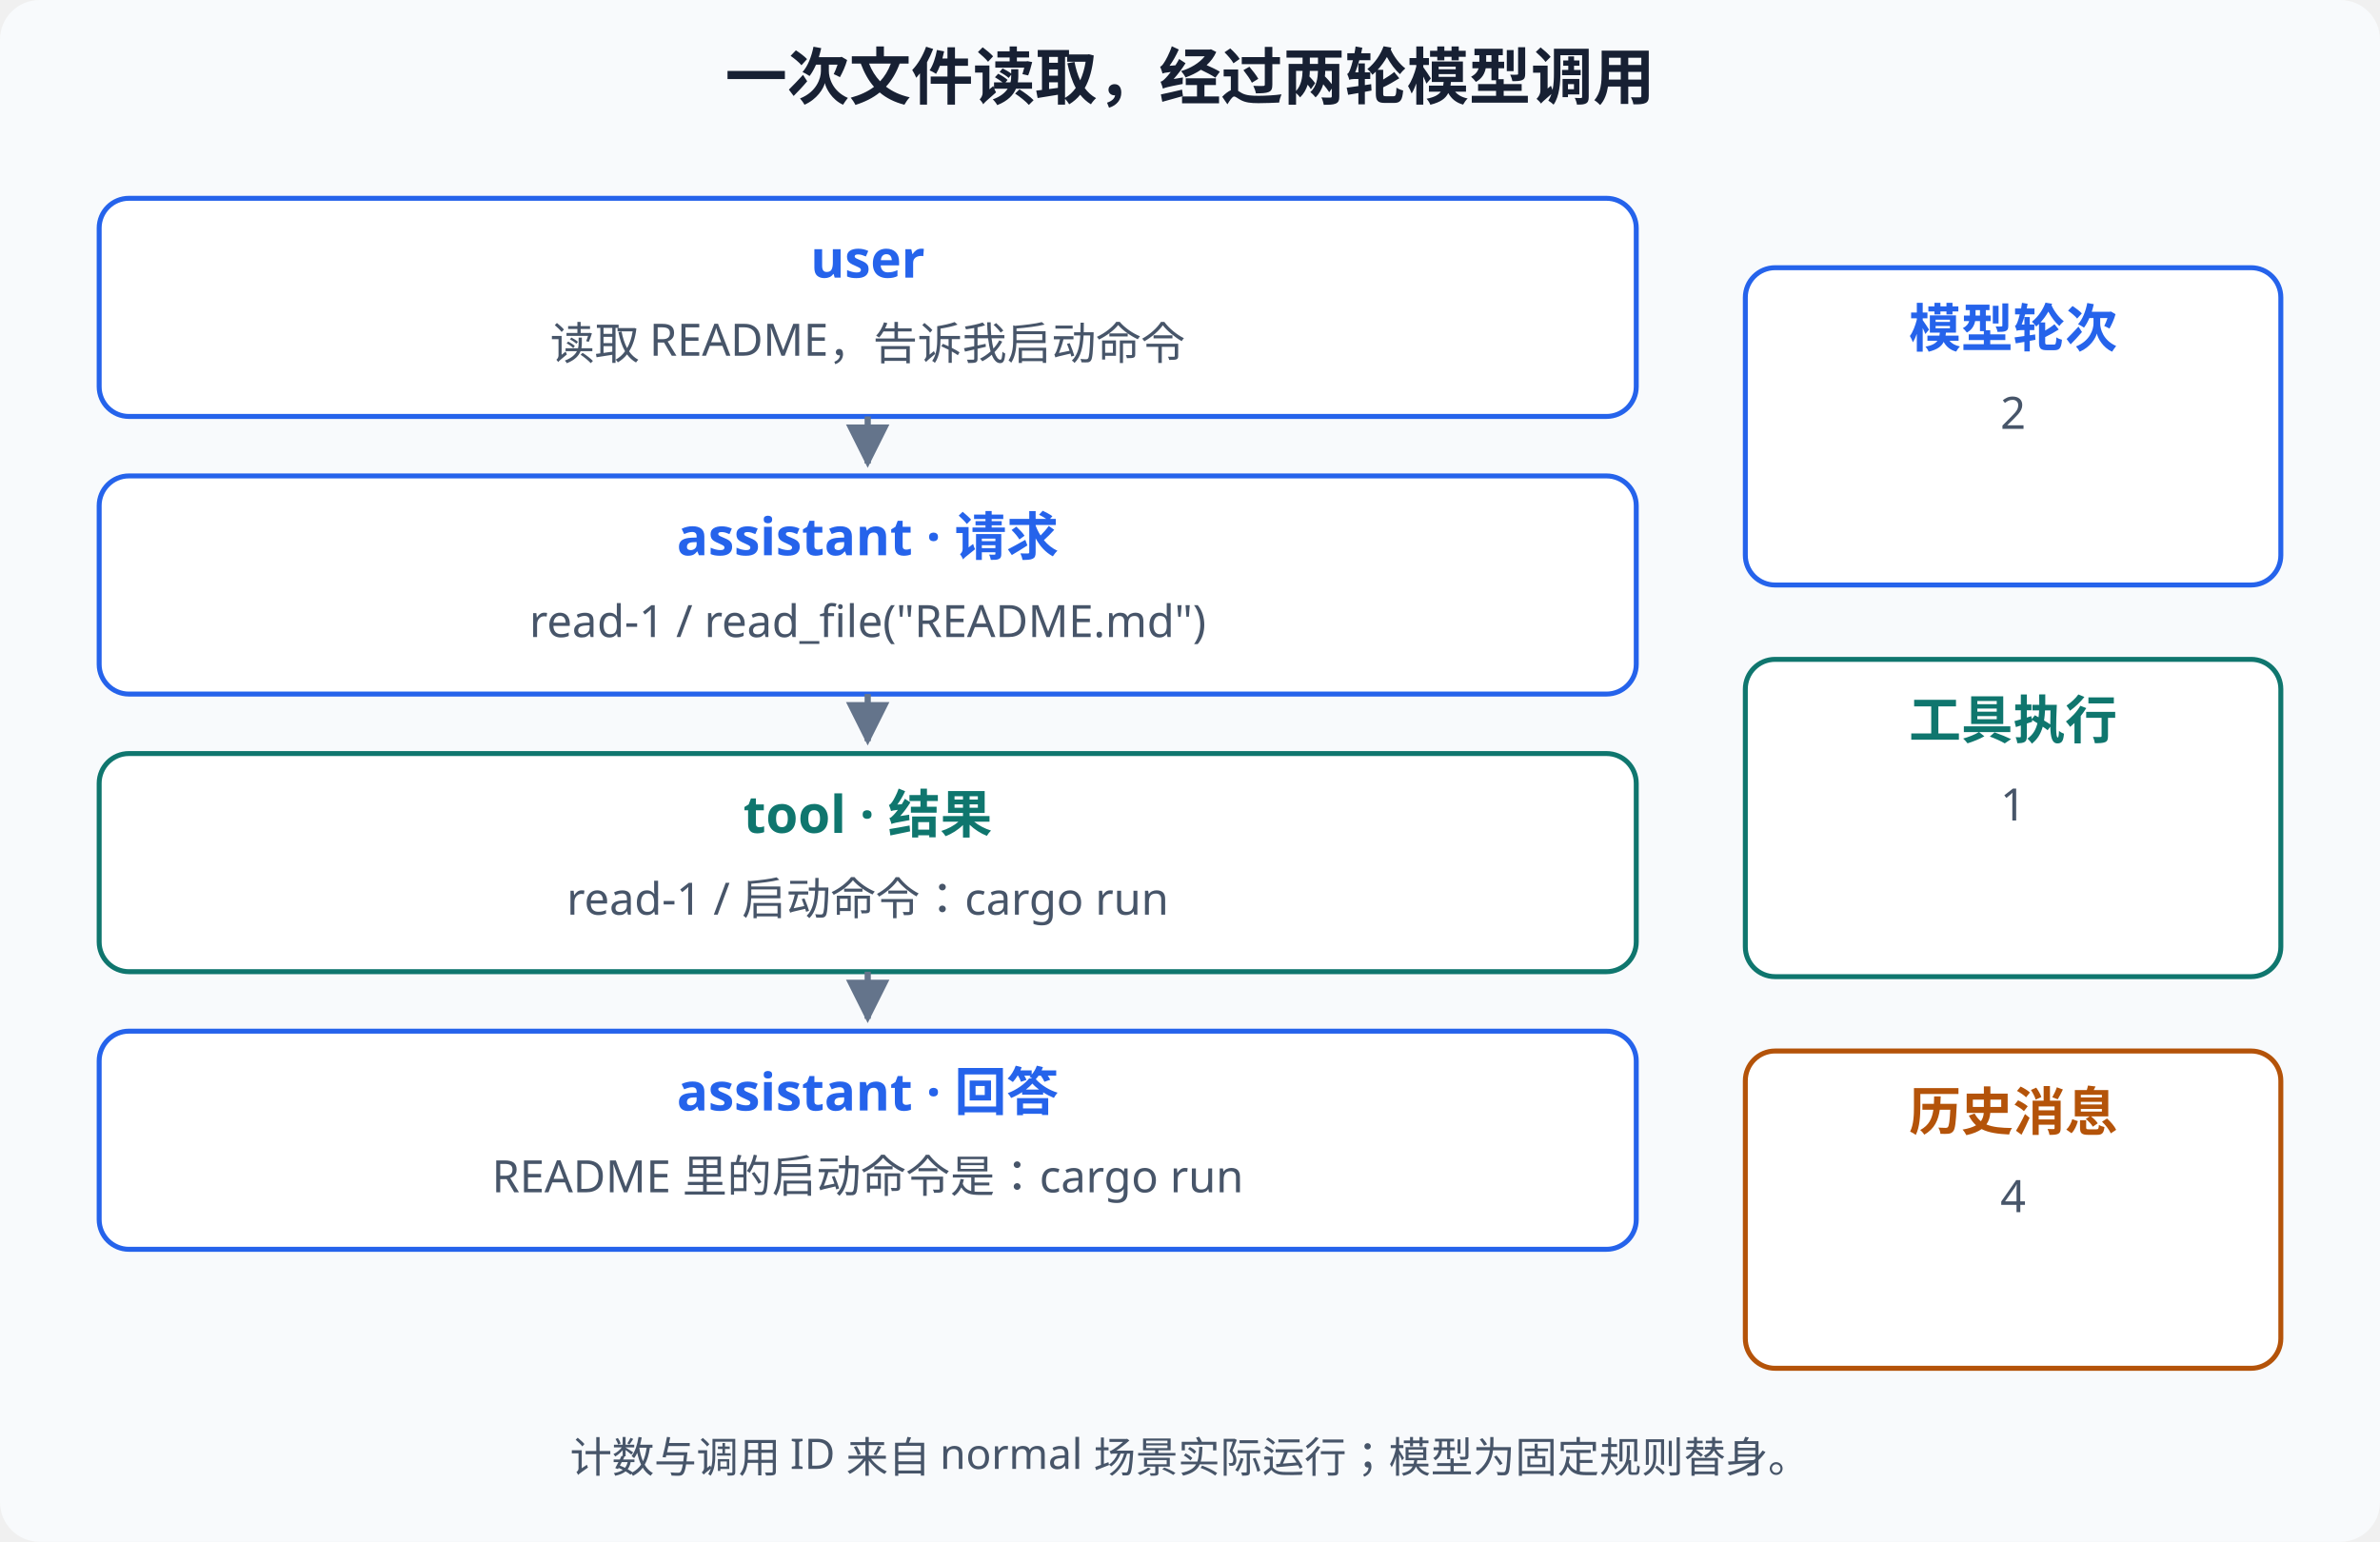
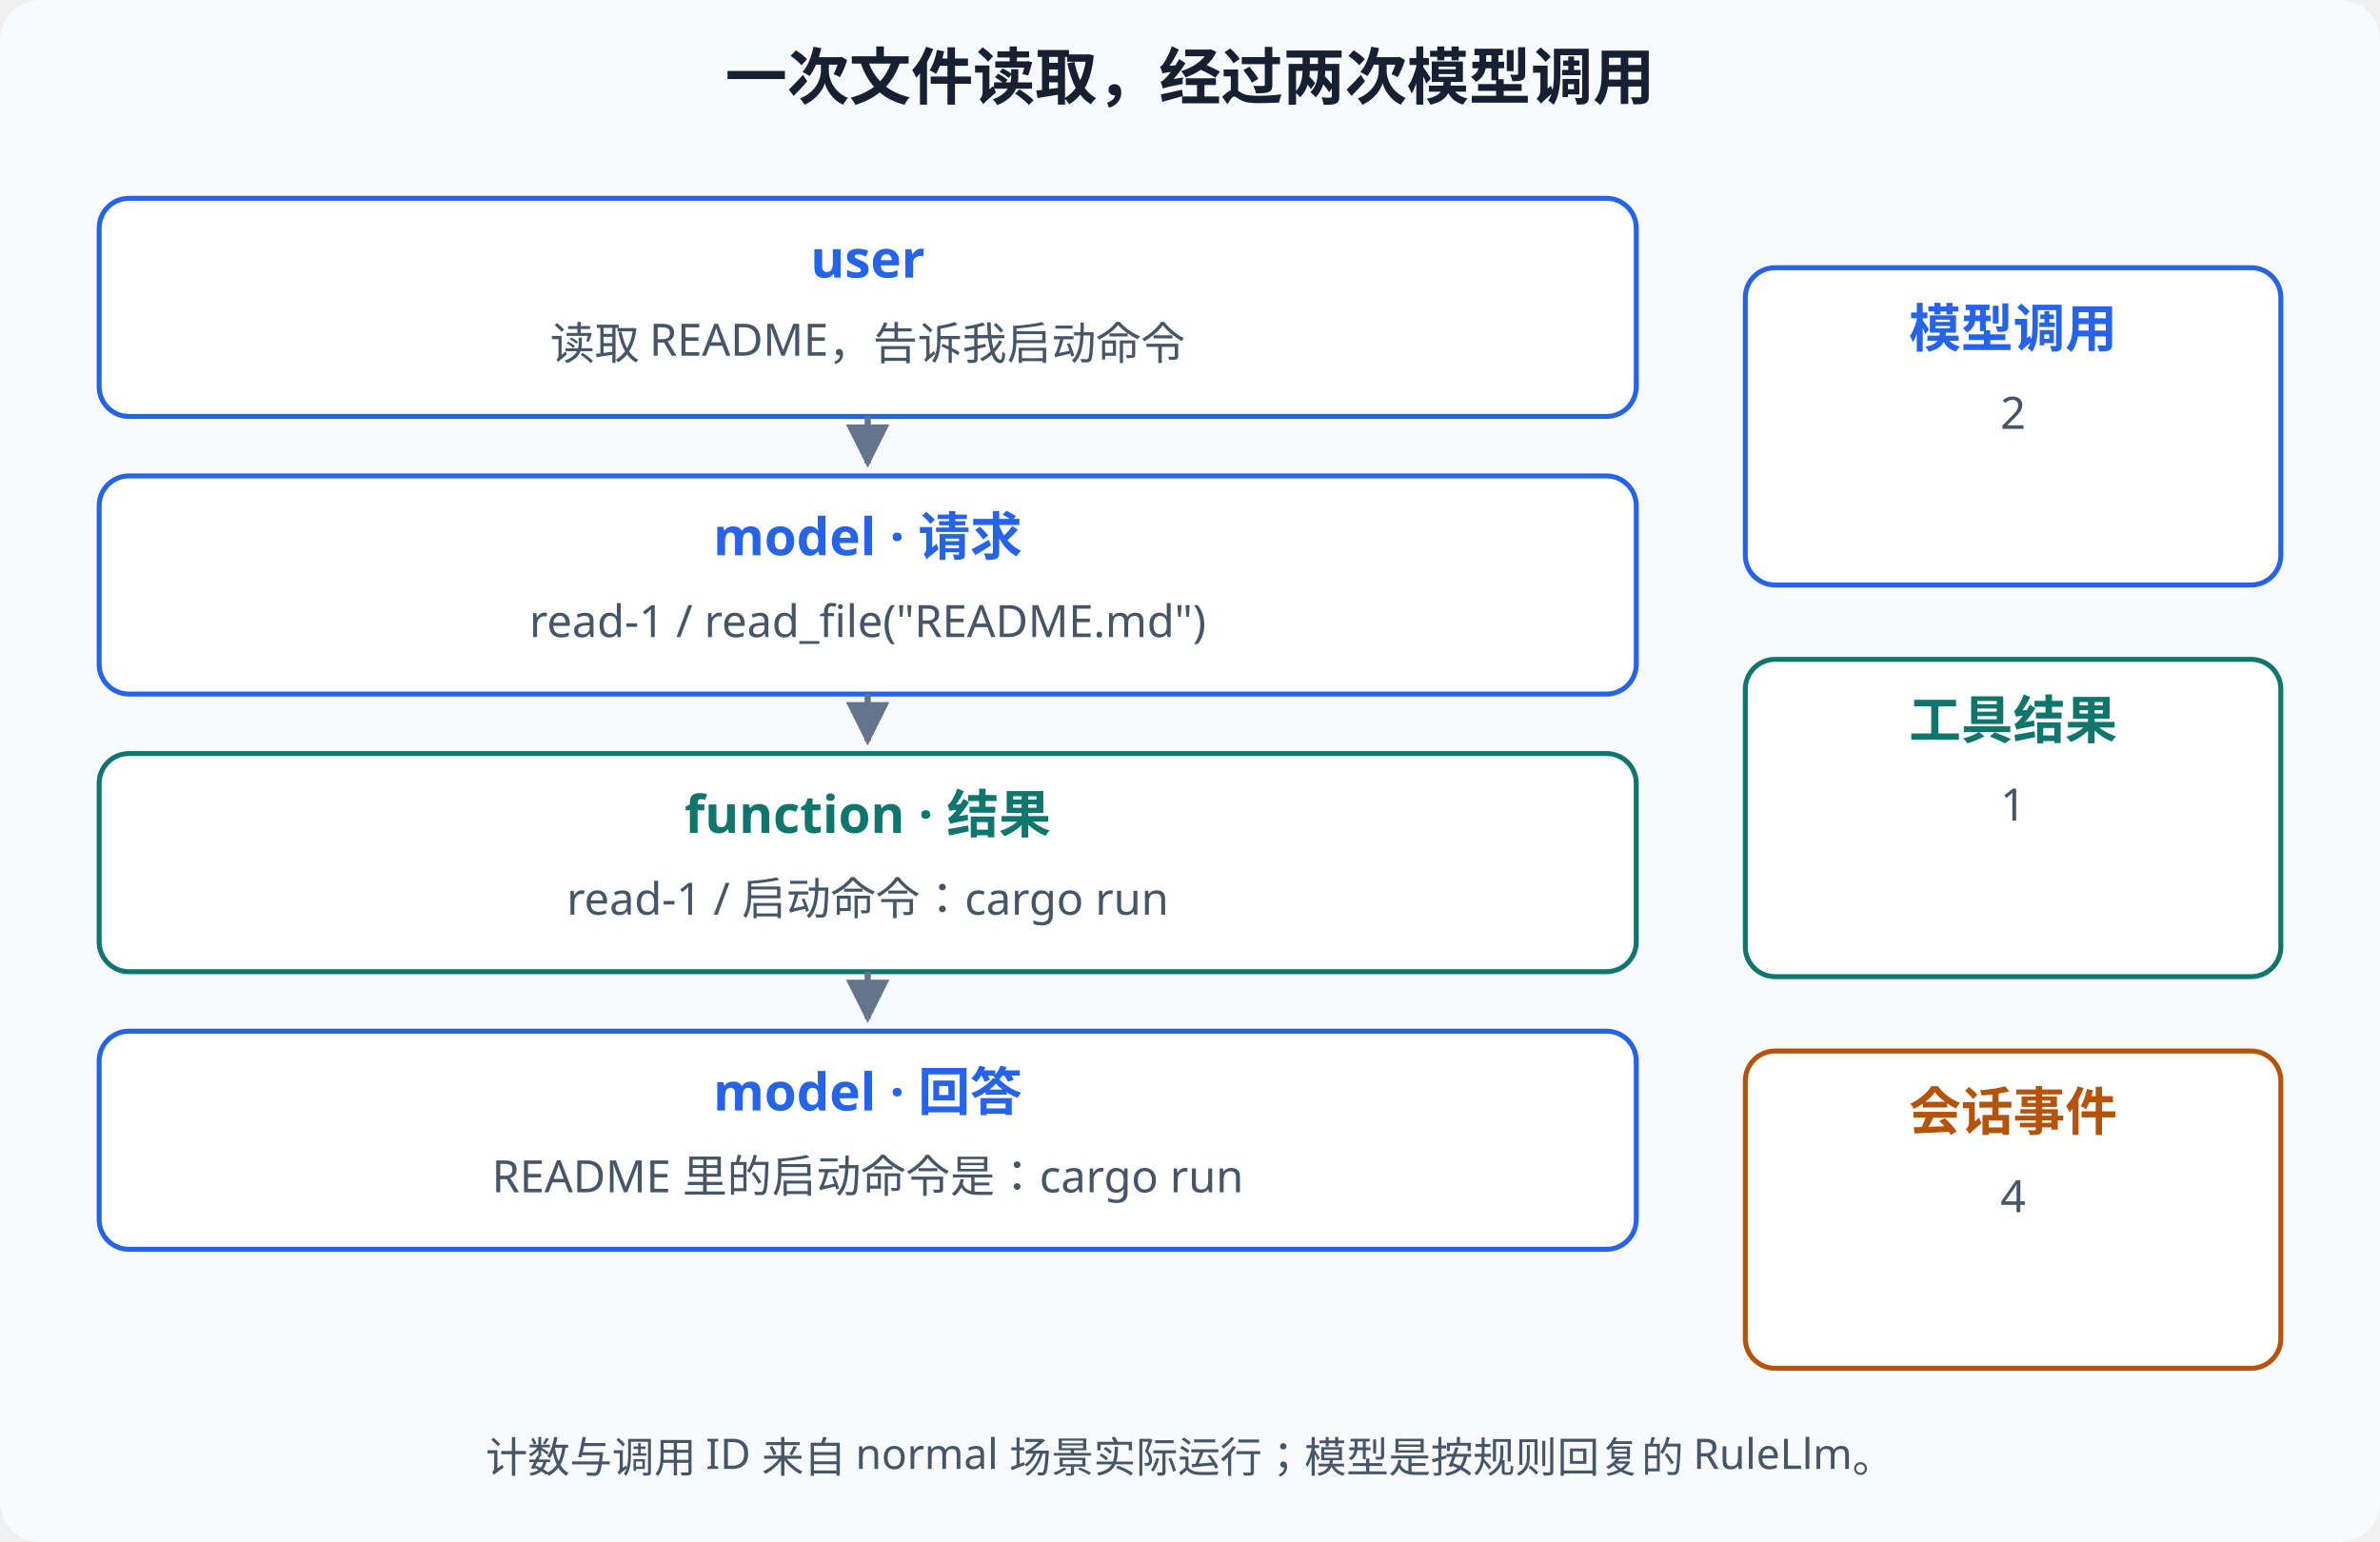
<svg xmlns="http://www.w3.org/2000/svg" width="960" height="622" viewBox="0 0 960 622" role="img" aria-labelledby="title desc">
  <defs>
    <marker id="arrow" viewBox="0 0 10 10" refX="9" refY="5" markerWidth="7" markerHeight="7" orient="auto">
      <path d="M0 0L10 5L0 10Z" fill="#64748b" />
    </marker>
  </defs>
  <rect width="960" height="622" rx="16" fill="#f8fafc" />
  <g font-family="PingFang SC, Microsoft YaHei, sans-serif">
-     <text x="480" y="40" text-anchor="middle" font-size="25" fill="#172033" font-weight="700">一次文件读取，经过两轮模型调用</text>
+     <text x="480" y="40" text-anchor="middle" font-size="25" fill="#172033" font-weight="700">一次文件读取，经过两次模型调用</text>
    <rect x="40" y="80" width="620" height="88" rx="12" fill="#fff" stroke="#2563eb" stroke-width="2" />
    <text x="350.0" y="112" text-anchor="middle" font-size="21" fill="#2563eb" font-weight="700">user</text>
    <text x="350.0" y="145" text-anchor="middle" font-size="18" fill="#475569" font-weight="400">读取 README，告诉我启动命令</text>
    <path d="M350 168 V187" fill="none" stroke="#64748b" stroke-width="2.5" marker-end="url(#arrow)" />
    <rect x="40" y="192" width="620" height="88" rx="12" fill="#fff" stroke="#2563eb" stroke-width="2" />
-     <text x="350.0" y="224" text-anchor="middle" font-size="21" fill="#2563eb" font-weight="700">assistant · 请求</text>
+     <text x="350.0" y="224" text-anchor="middle" font-size="21" fill="#2563eb" font-weight="700">model · 请求</text>
    <text x="350.0" y="257" text-anchor="middle" font-size="18" fill="#475569" font-weight="400">read-1 / read_file("README.md")</text>
    <path d="M350 280 V299" fill="none" stroke="#64748b" stroke-width="2.5" marker-end="url(#arrow)" />
    <rect x="40" y="304" width="620" height="88" rx="12" fill="#fff" stroke="#0f766e" stroke-width="2" />
-     <text x="350.0" y="336" text-anchor="middle" font-size="21" fill="#0f766e" font-weight="700">tool · 结果</text>
+     <text x="350.0" y="336" text-anchor="middle" font-size="21" fill="#0f766e" font-weight="700">function · 结果</text>
    <text x="350.0" y="369" text-anchor="middle" font-size="18" fill="#475569" font-weight="400">read-1 / 启动命令：cargo run</text>
    <path d="M350 392 V411" fill="none" stroke="#64748b" stroke-width="2.5" marker-end="url(#arrow)" />
    <rect x="40" y="416" width="620" height="88" rx="12" fill="#fff" stroke="#2563eb" stroke-width="2" />
-     <text x="350.0" y="448" text-anchor="middle" font-size="21" fill="#2563eb" font-weight="700">assistant · 回答</text>
+     <text x="350.0" y="448" text-anchor="middle" font-size="21" fill="#2563eb" font-weight="700">model · 回答</text>
    <text x="350.0" y="481" text-anchor="middle" font-size="18" fill="#475569" font-weight="400">README 里的启动命令是：cargo run</text>
    <rect x="704" y="108" width="216" height="128" rx="12" fill="#fff" stroke="#2563eb" stroke-width="2" />
-     <text x="812.0" y="140" text-anchor="middle" font-size="21" fill="#2563eb" font-weight="700">模型轮次</text>
+     <text x="812.0" y="140" text-anchor="middle" font-size="21" fill="#2563eb" font-weight="700">模型调用</text>
    <text x="812.0" y="173" text-anchor="middle" font-size="18" fill="#475569" font-weight="400">2</text>
    <rect x="704" y="266" width="216" height="128" rx="12" fill="#fff" stroke="#0f766e" stroke-width="2" />
-     <text x="812.0" y="298" text-anchor="middle" font-size="21" fill="#0f766e" font-weight="700">工具执行</text>
+     <text x="812.0" y="298" text-anchor="middle" font-size="21" fill="#0f766e" font-weight="700">工具结果</text>
    <text x="812.0" y="331" text-anchor="middle" font-size="18" fill="#475569" font-weight="400">1</text>
    <rect x="704" y="424" width="216" height="128" rx="12" fill="#fff" stroke="#b45309" stroke-width="2" />
-     <text x="812.0" y="456" text-anchor="middle" font-size="21" fill="#b45309" font-weight="700">历史消息</text>
+     <text x="812.0" y="456" text-anchor="middle" font-size="21" fill="#b45309" font-weight="700">会话事件</text>
    <text x="812.0" y="489" text-anchor="middle" font-size="18" fill="#475569" font-weight="400">4</text>
-     <text x="480" y="594" text-anchor="middle" font-size="17" fill="#475569" font-weight="400">计数与调用 ID 来自 normal 场景实际运行；模型为固定规则替身。</text>
+     <text x="480" y="594" text-anchor="middle" font-size="17" fill="#475569" font-weight="400">计数与调用 ID 来自 normal 场景实际运行；模型是按规则回复的 RuleLlm。</text>
  </g>
</svg>
